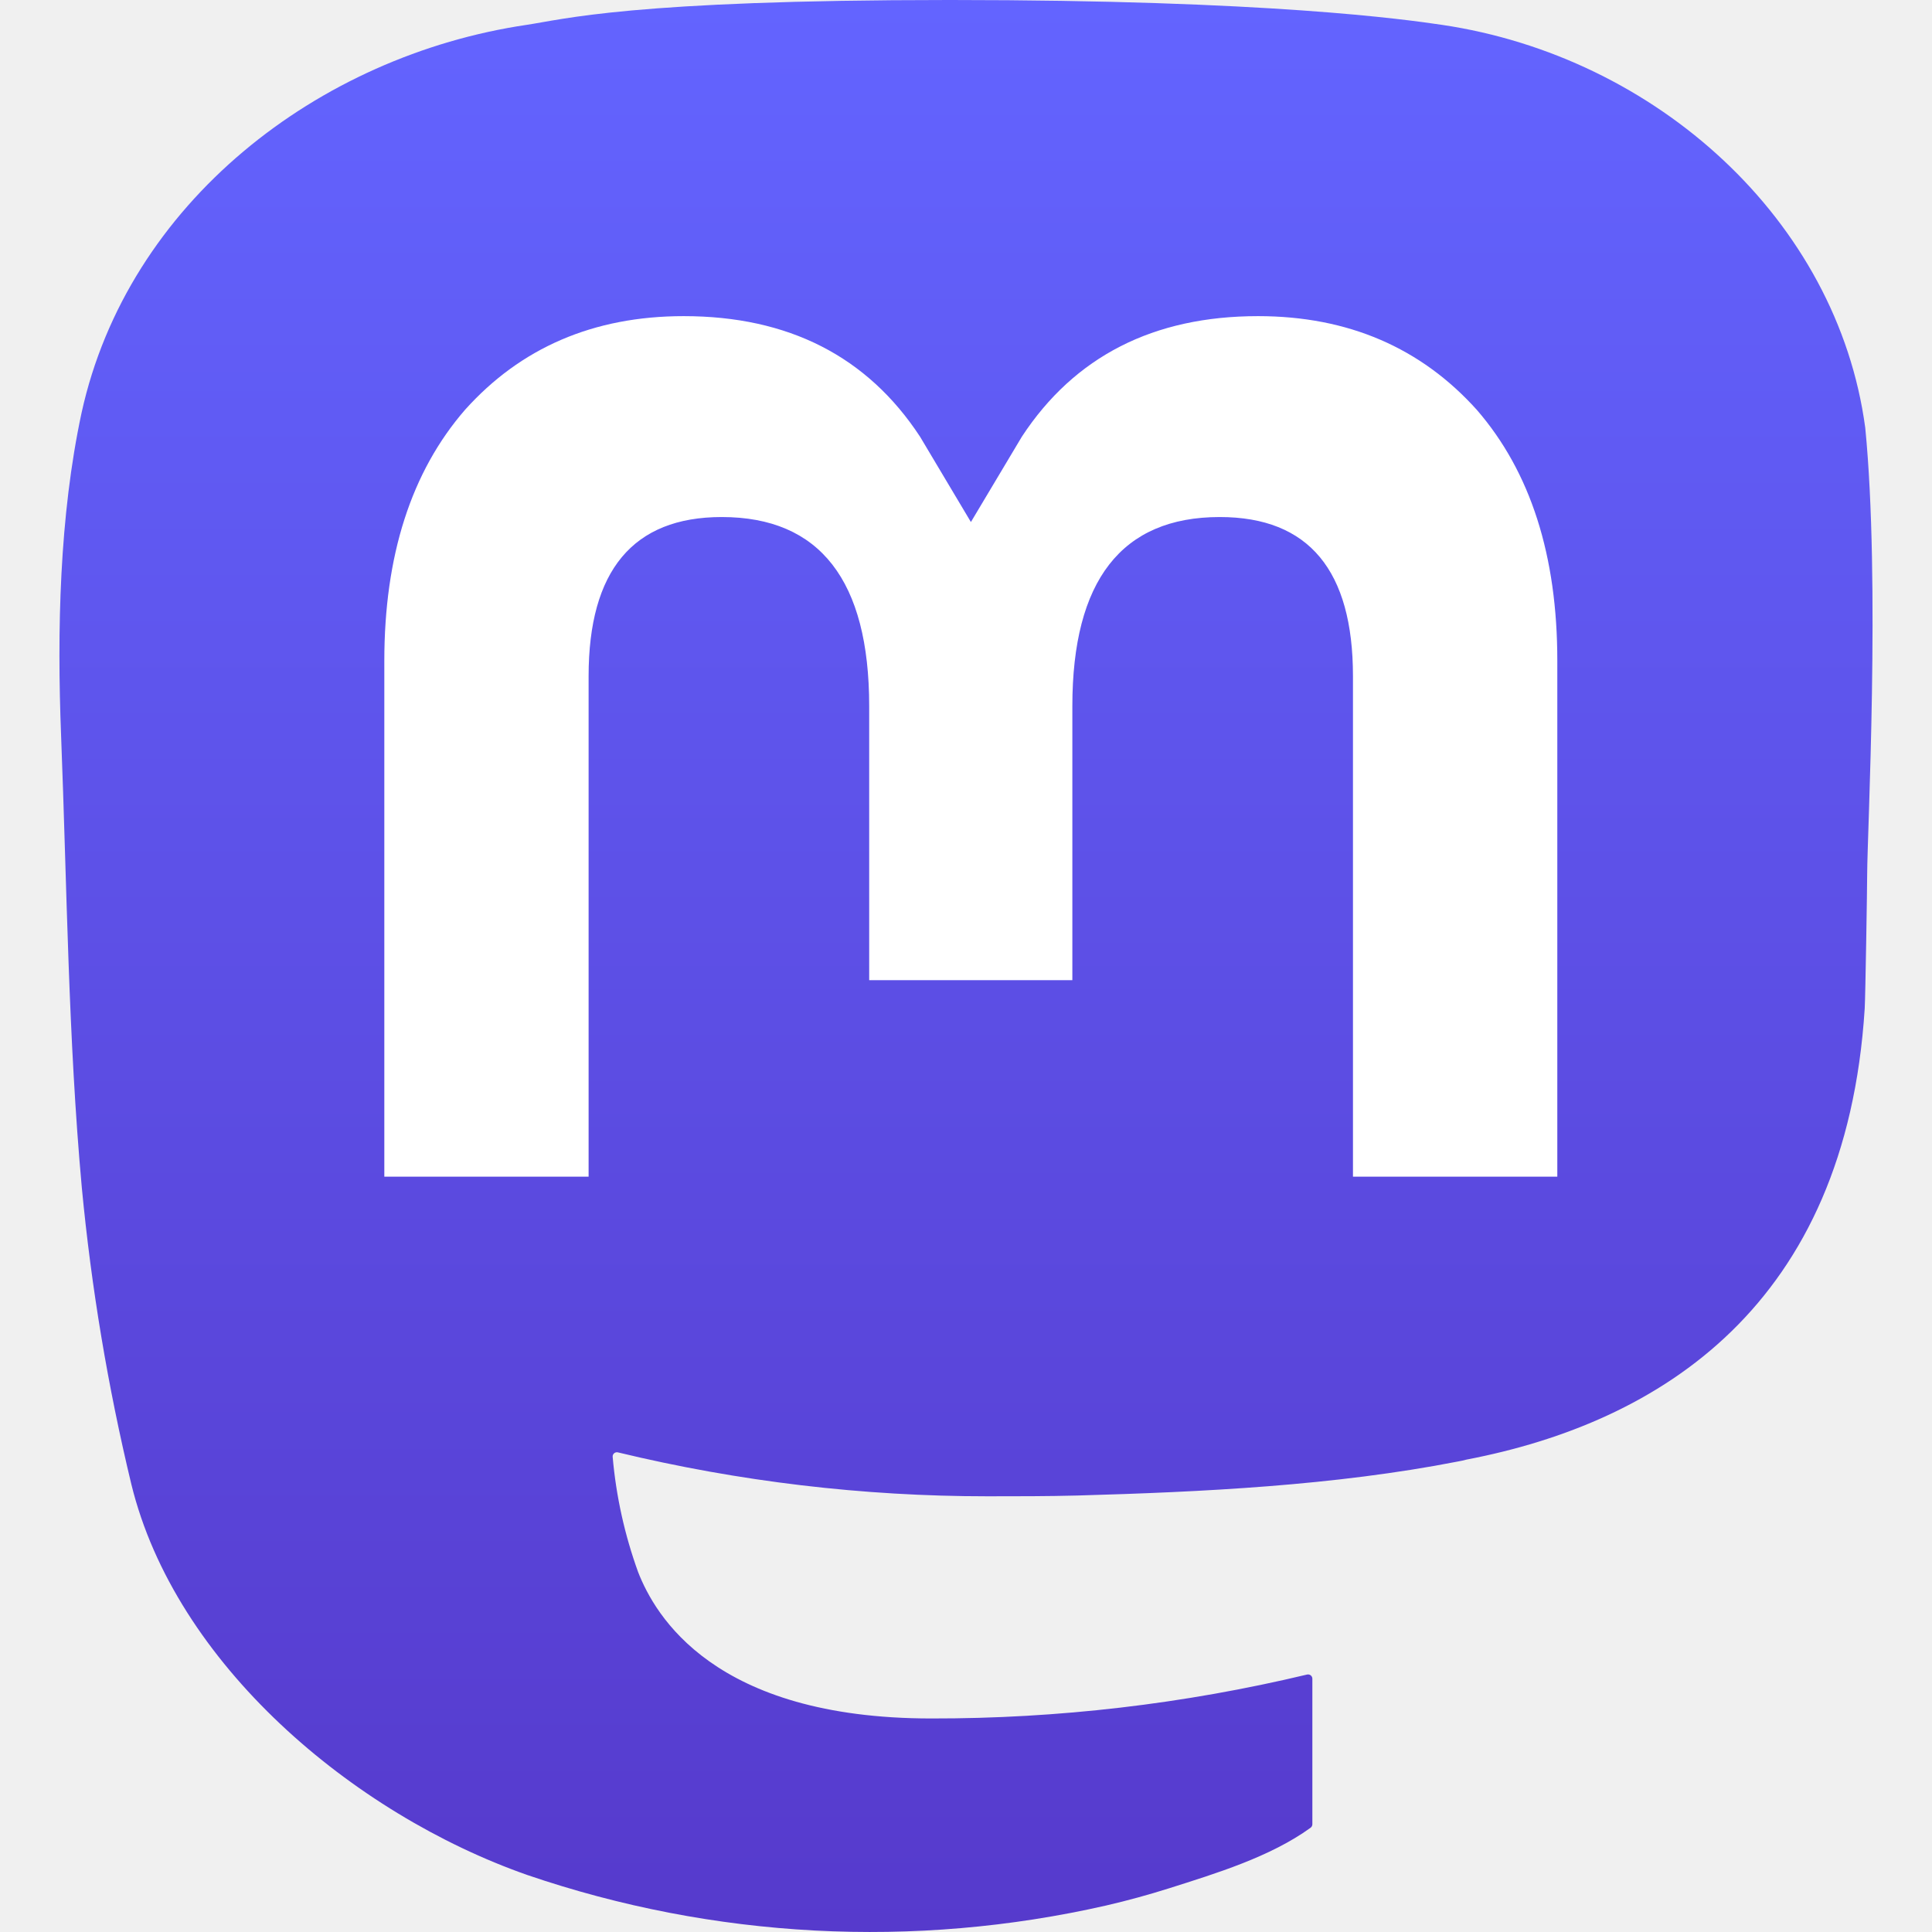
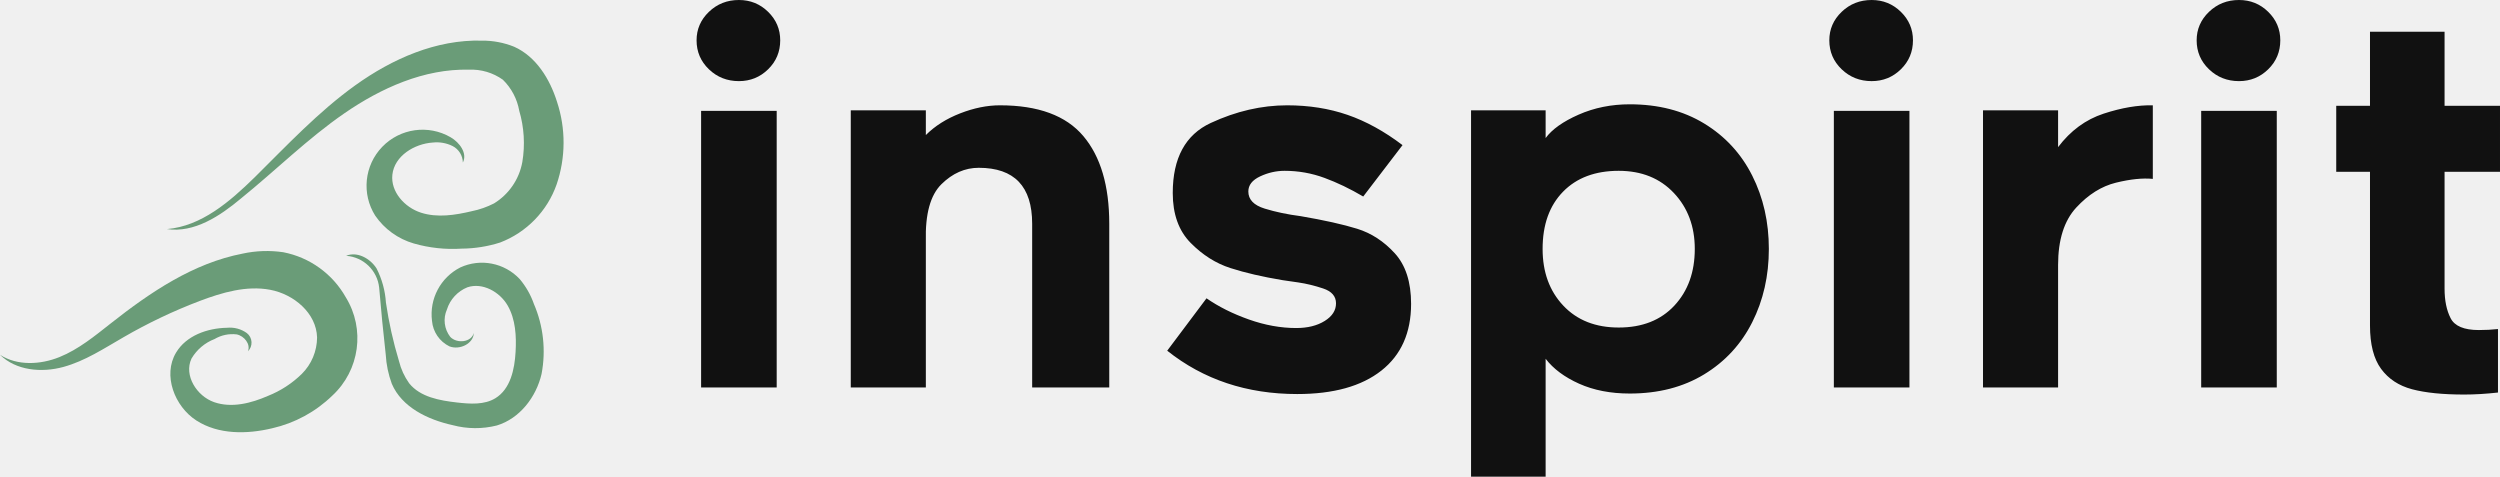
- <svg xmlns="http://www.w3.org/2000/svg" width="65" height="65" viewBox="0 0 61 65" fill="none">
-   <path d="M60.754 14.39C59.814 7.406 53.727 1.903 46.512 0.836C45.294 0.656 40.682 0 29.997 0H29.918C19.23 0 16.937 0.656 15.72 0.836C8.705 1.873 2.299 6.819 0.745 13.885C-0.003 17.365 -0.083 21.224 0.056 24.763C0.254 29.838 0.293 34.905 0.753 39.96C1.072 43.318 1.628 46.648 2.417 49.928C3.894 55.984 9.875 61.024 15.734 63.08C22.008 65.224 28.754 65.58 35.218 64.108C35.929 63.943 36.632 63.751 37.325 63.532C38.897 63.033 40.738 62.474 42.091 61.494C42.11 61.48 42.125 61.462 42.136 61.442C42.147 61.421 42.153 61.399 42.153 61.376V56.477C42.153 56.456 42.148 56.434 42.138 56.415C42.129 56.396 42.115 56.379 42.098 56.365C42.081 56.352 42.061 56.343 42.04 56.338C42.019 56.334 41.997 56.334 41.976 56.338C37.834 57.328 33.59 57.823 29.332 57.816C22.005 57.816 20.034 54.338 19.469 52.891C19.016 51.64 18.727 50.335 18.612 49.009C18.611 48.987 18.615 48.964 18.624 48.944C18.633 48.924 18.647 48.906 18.664 48.892C18.682 48.877 18.702 48.867 18.724 48.863C18.745 48.858 18.768 48.858 18.79 48.864C22.862 49.846 27.037 50.342 31.227 50.341C32.234 50.341 33.239 50.341 34.246 50.315C38.46 50.196 42.901 49.981 47.047 49.171C47.15 49.151 47.253 49.133 47.342 49.106C53.881 47.851 60.104 43.91 60.736 33.93C60.76 33.537 60.819 29.815 60.819 29.407C60.822 28.021 61.265 19.578 60.754 14.39Z" fill="url(#paint0_linear_89_8)" />
-   <path d="M50.394 22.237V39.588H43.519V22.748C43.519 19.203 42.041 17.395 39.036 17.395C35.733 17.395 34.078 19.534 34.078 23.759V32.976H27.243V23.759C27.243 19.534 25.586 17.395 22.282 17.395C19.295 17.395 17.803 19.203 17.803 22.748V39.588H10.93V22.237C10.93 18.692 11.835 15.875 13.645 13.788C15.513 11.705 17.962 10.636 21.003 10.636C24.522 10.636 27.181 11.989 28.954 14.692L30.665 17.563L32.379 14.692C34.152 11.989 36.811 10.636 40.324 10.636C43.362 10.636 45.811 11.705 47.685 13.788C49.493 15.873 50.396 18.69 50.394 22.237Z" fill="white" />
-   <defs>
-     <linearGradient id="paint0_linear_89_8" x1="30.5" y1="0" x2="30.5" y2="65" gradientUnits="userSpaceOnUse">
-       <stop stop-color="#6364FF" />
-       <stop offset="1" stop-color="#563ACC" />
-     </linearGradient>
-   </defs>
+ <svg xmlns="http://www.w3.org/2000/svg" version="1.1" width="429" height="81.798" viewBox="0 0 369.667 70.485" id="logo">
+   <defs id="SvgjsDefs2510" />
+   <g id="SvgjsG2511" featurekey="v37d4h-0" transform="matrix(0.9000815,0,0,0.9000815,-3.330302,-10.03961)" fill="#6a9c78">
+     <defs />
+     <g data-name="Shape 21">
+       <path class="cls-1" d="M31.12,48.79c5.68-.48,10.35-4.52,14.42-8.51C50.88,35,56,29.52,62.08,25.16s13.31-7.54,20.79-7.33a13.89,13.89,0,0,1,5.29,1c3.6,1.61,5.87,5.29,7.05,9.06a21.31,21.31,0,0,1-.06,13.54A15.84,15.84,0,0,1,85.85,51a21.31,21.31,0,0,1-6.3,1,23.14,23.14,0,0,1-7.88-.85,11.62,11.62,0,0,1-6.33-4.57A9.2,9.2,0,0,1,77.74,33.71c1.46,0.85,2.78,2.63,2,4.14a3.11,3.11,0,0,0-1.68-2.7,5.87,5.87,0,0,0-3.25-.58c-3.07.2-6.31,2.22-6.65,5.27-0.31,2.81,2,5.38,4.69,6.25s5.61,0.41,8.35-.24a14.2,14.2,0,0,0,3.66-1.28,10.07,10.07,0,0,0,4.65-6.81A18.84,18.84,0,0,0,89,29.34a9.41,9.41,0,0,0-2.69-5.09,8.94,8.94,0,0,0-5.58-1.65c-7.34-.17-14.4,3-20.43,7.15s-11.28,9.37-17,14C39.85,46.64,35.62,49.45,31.12,48.79Z" style="fill:#6a9c78;" />
+       <path class="cls-1" d="M41,65a4.76,4.76,0,0,1,3.25.87,2,2,0,0,1,.18,3c0.47-1.18-.6-2.52-1.84-2.78a5.79,5.79,0,0,0-3.64.76,7.52,7.52,0,0,0-3.79,3.21c-1.3,2.75.86,6.18,3.74,7.17s6.06,0.17,8.85-1.05a16.76,16.76,0,0,0,5.53-3.6,8.5,8.5,0,0,0,2.51-6c-0.12-4-3.82-7.09-7.71-7.82s-7.87.44-11.58,1.84A85.78,85.78,0,0,0,24,66.55c-3.2,1.84-6.34,3.92-9.9,4.89s-7.75.61-10.4-2c2.85,1.84,6.64,1.64,9.78.37s5.8-3.47,8.47-5.57c6.46-5.09,13.52-9.86,21.6-11.42a18.67,18.67,0,0,1,6.68-.23A15.09,15.09,0,0,1,60.51,60,12.83,12.83,0,0,1,58.3,76.14a20.79,20.79,0,0,1-9.88,5.37c-4.16,1-8.84,1.05-12.45-1.27s-5.56-7.47-3.35-11.15C34.28,66.3,37.74,65.06,41,65Z" style="fill: #6a9c78;" />
+       <path class="cls-1" d="M60.56,53.18c1.8-.76,3.94.41,5,2.07a14.32,14.32,0,0,1,1.54,5.61,66.73,66.73,0,0,0,2.15,9.63,10.63,10.63,0,0,0,1.66,3.62c1.82,2.28,5,2.84,7.9,3.17,2.13,0.24,4.45.41,6.28-.71,2.45-1.5,3.15-4.72,3.31-7.59,0.15-2.61,0-5.37-1.3-7.63s-4.14-3.83-6.61-3A5.81,5.81,0,0,0,77.12,62a4.42,4.42,0,0,0,.55,4.5c1.1,1.15,3.48.9,3.87-.65-0.06,1.77-2.32,2.85-4,2.21a5.15,5.15,0,0,1-2.87-4.19,8.63,8.63,0,0,1,4.65-8.78A8.51,8.51,0,0,1,89.08,57a13,13,0,0,1,2.33,4.09,19.72,19.72,0,0,1,1.26,11.49c-0.88,3.81-3.59,7.33-7.34,8.47A14.42,14.42,0,0,1,78.07,81c-4.1-.9-8.36-2.95-10-6.79a16.53,16.53,0,0,1-1-4.8q-0.62-5.5-1.08-11A5.86,5.86,0,0,0,60.56,53.18Z" style="fill: #6a9c78;" />
+     </g>
+   </g>
+   <g id="SvgjsG2512" featurekey="UxBHKT-0" transform="matrix(3.725435,0,0,3.725435,98.00792,-17.21151)" fill="#111111">
+     <path d="M4.18 7.37 q-0.48 0.47 -1.16 0.47 q-0.7 0 -1.19 -0.47 t-0.49 -1.15 q0 -0.66 0.49 -1.13 t1.19 -0.47 q0.68 0 1.16 0.47 t0.48 1.13 q0 0.68 -0.48 1.15 z M1.52 9.02 l3 0 l0 10.98 l-3 0 l0 -10.98 z M16.69 10.02 q1.03 1.22 1.03 3.48 l0 6.5 l-3.06 0 l0 -6.5 q0 -2.22 -2.12 -2.22 q-0.82 0 -1.48 0.65 t-0.62 2.25 l0 5.82 l-2.98 0 l0 -11 l2.98 0 l0 0.98 q0.54 -0.54 1.36 -0.86 t1.58 -0.32 q2.28 0 3.31 1.22 z M20.02 18.54 l1.56 -2.08 q0.72 0.5 1.68 0.84 t1.88 0.34 q0.68 0 1.13 -0.28 t0.45 -0.7 t-0.51 -0.59 t-0.99 -0.24 t-0.62 -0.09 q-1.2 -0.2 -2.07 -0.48 t-1.58 -1 t-0.71 -1.98 q0 -2.08 1.51 -2.78 t3.03 -0.7 q1.3 0 2.4 0.38 t2.18 1.2 l-1.56 2.04 q-0.78 -0.46 -1.54 -0.74 t-1.58 -0.28 q-0.5 0 -0.97 0.22 t-0.47 0.6 q0 0.48 0.65 0.68 t1.43 0.3 q1.4 0.24 2.24 0.5 t1.49 0.97 t0.65 2.01 q0 1.72 -1.18 2.65 t-3.34 0.93 q-3 0 -5.16 -1.72 z M35.04 10.1 q0.38 -0.52 1.31 -0.93 t2.03 -0.41 q1.7 0 2.95 0.76 t1.91 2.07 t0.66 2.91 t-0.66 2.91 t-1.91 2.07 t-2.95 0.76 q-1.14 0 -2.01 -0.39 t-1.33 -0.99 l0 4.68 l-2.96 0 l0 -14.54 l2.96 0 l0 1.1 z M35.74 16.75 q0.82 0.87 2.2 0.87 q1.4 0 2.21 -0.87 t0.81 -2.25 q0 -1.34 -0.83 -2.22 t-2.19 -0.88 q-1.4 0 -2.21 0.83 t-0.81 2.27 q0 1.38 0.82 2.25 z M49.14 7.37 q-0.48 0.47 -1.16 0.47 q-0.7 0 -1.19 -0.47 t-0.49 -1.15 q0 -0.66 0.49 -1.13 t1.19 -0.47 q0.68 0 1.16 0.47 t0.48 1.13 q0 0.68 -0.48 1.15 z M46.48 9.02 l3 0 l0 10.98 l-3 0 l0 -10.98 z M57.68 11.87 q-0.86 0.21 -1.58 0.99 t-0.72 2.28 l0 4.86 l-2.98 0 l0 -11 l2.98 0 l0 1.46 q0.74 -0.98 1.81 -1.33 t1.95 -0.33 l0 2.92 q-0.6 -0.06 -1.46 0.15 z M63.72 7.37 q-0.48 0.47 -1.16 0.47 q-0.7 0 -1.19 -0.47 t-0.49 -1.15 q0 -0.66 0.49 -1.13 t1.19 -0.47 q0.68 0 1.16 0.47 t0.48 1.13 q0 0.68 -0.48 1.15 z M61.06 9.02 l3 0 l0 10.98 l-3 0 l0 -10.98 z M70.72 16.08 q0 0.7 0.24 1.17 t1.12 0.47 q0.4 0 0.76 -0.04 l0 2.52 q-0.72 0.08 -1.34 0.08 q-1.28 0 -2.07 -0.21 t-1.23 -0.81 t-0.44 -1.72 l0 -6.1 l-1.34 0 l0 -2.62 l1.34 0 l0 -2.94 l2.96 0 l0 2.94 l2.2 0 l0 2.62 l-2.2 0 l0 4.64 z" />
+   </g>
</svg>
